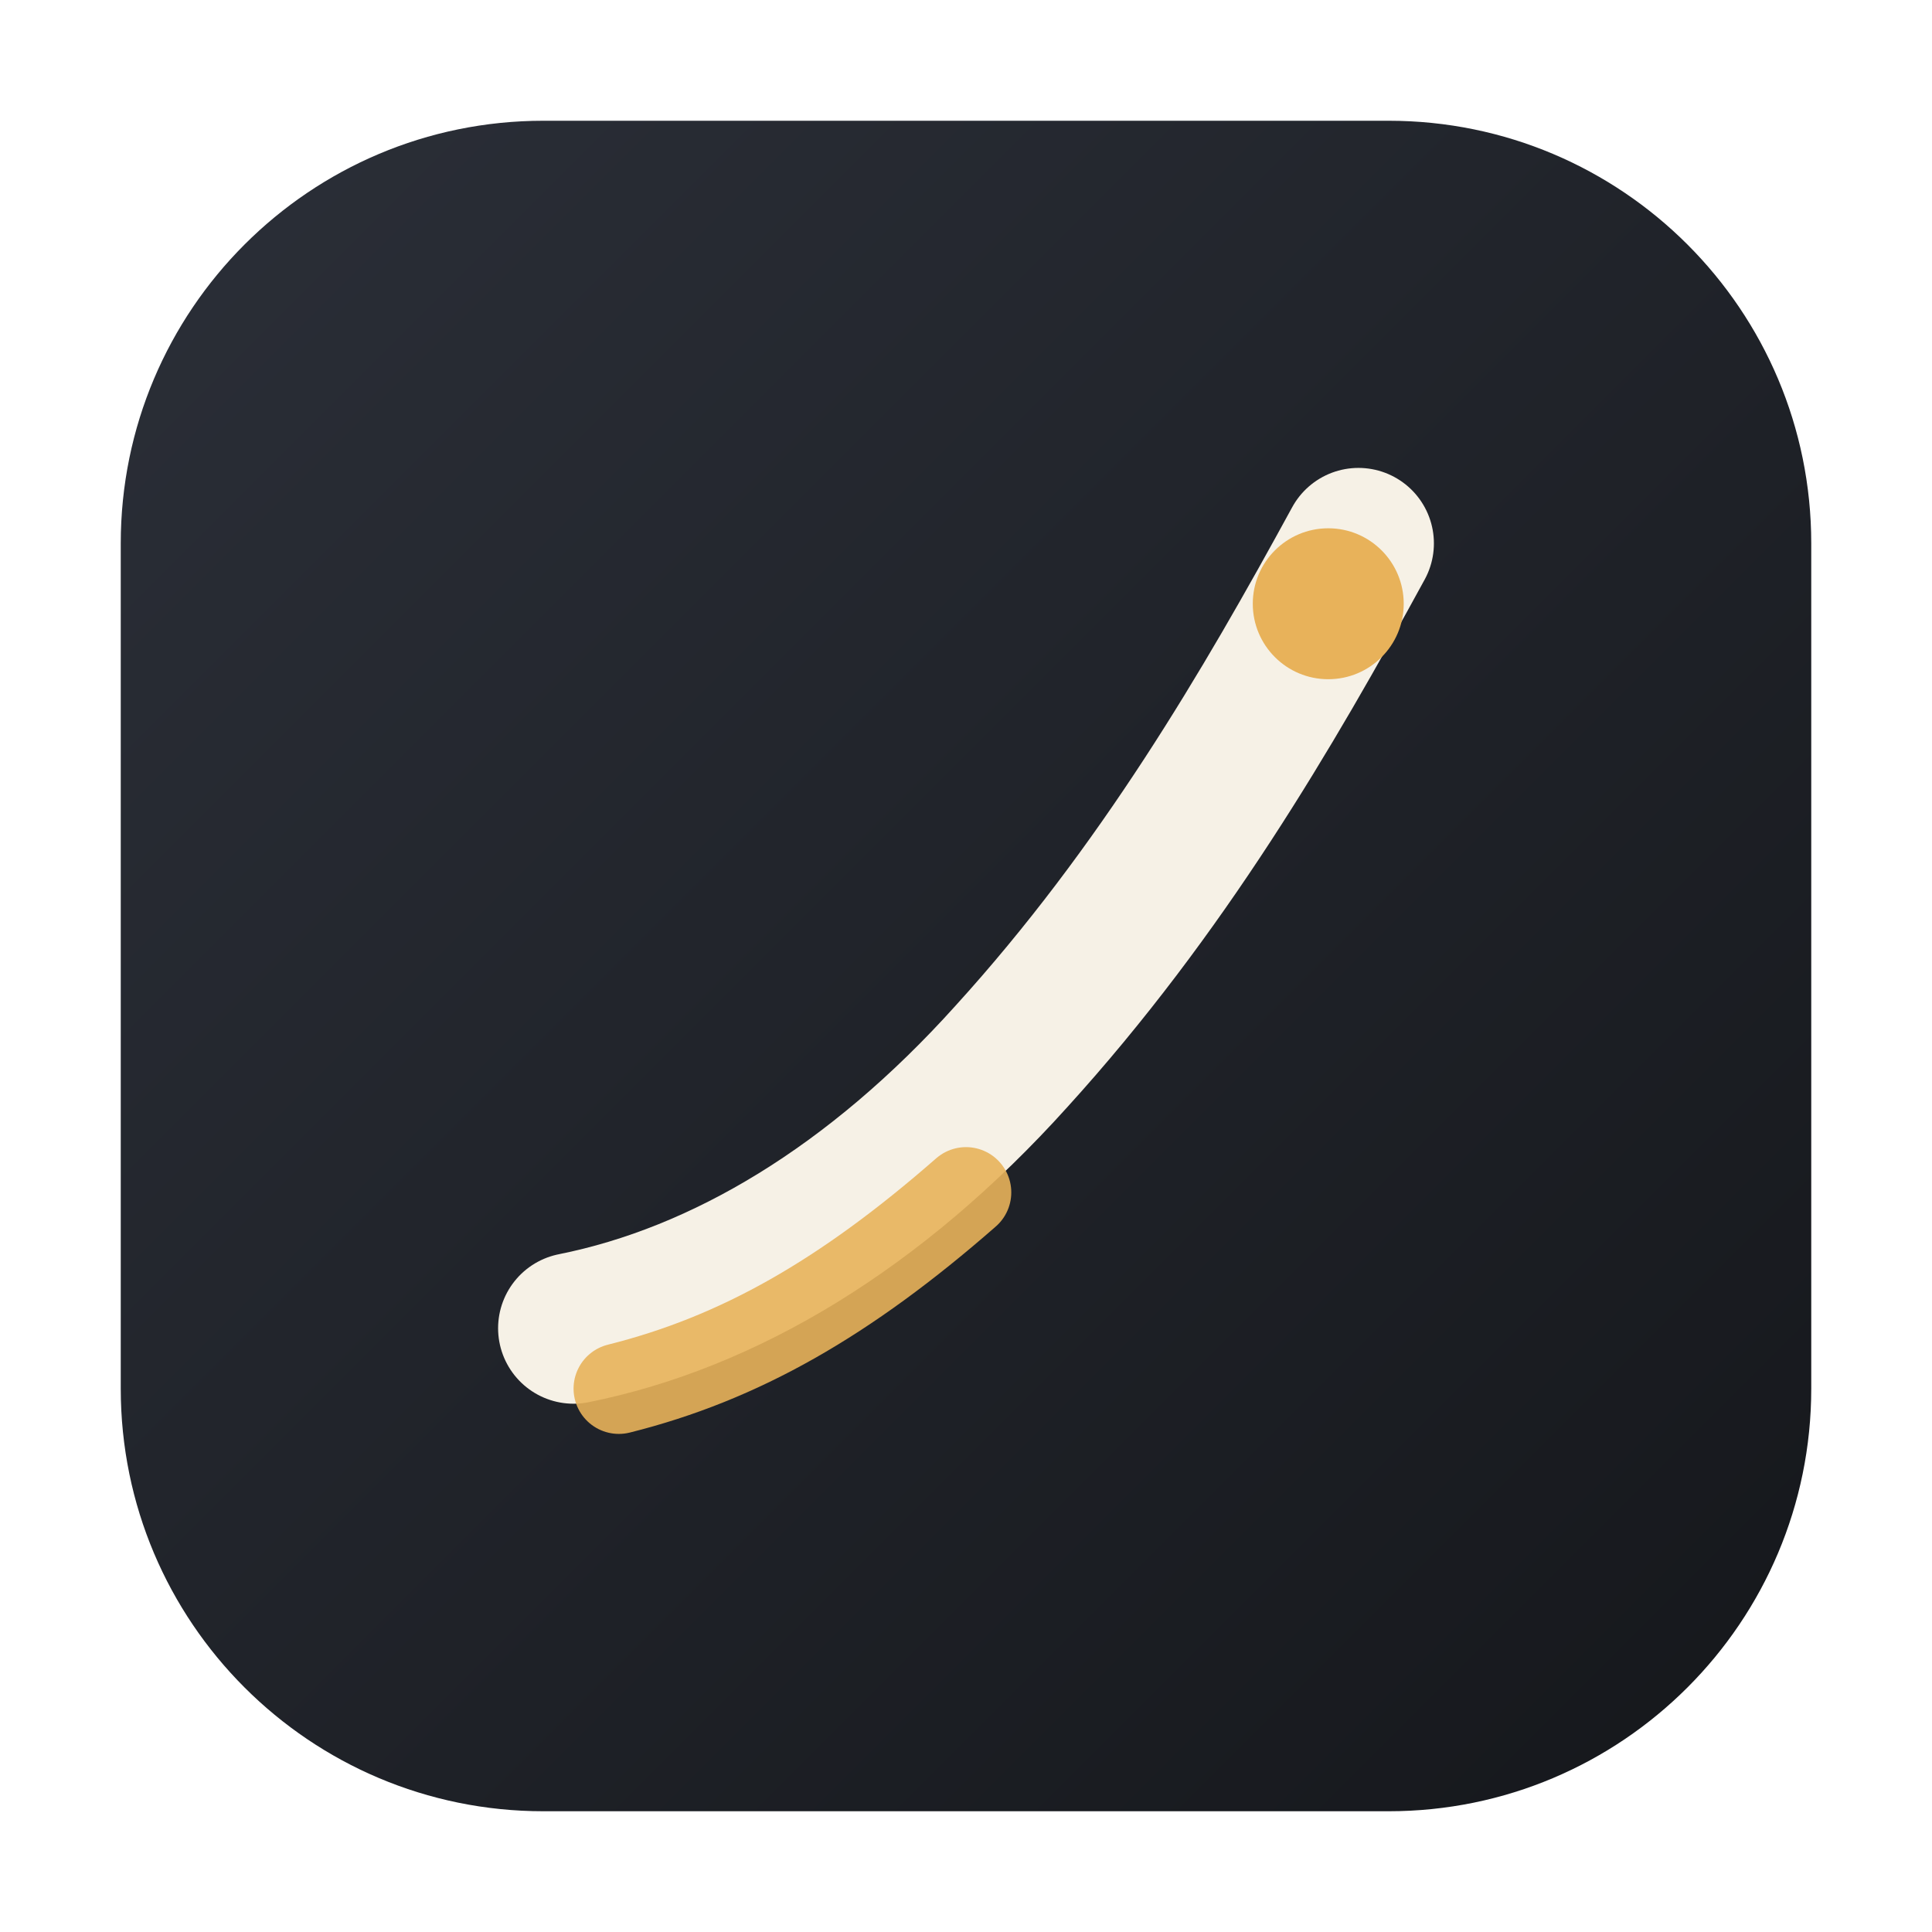
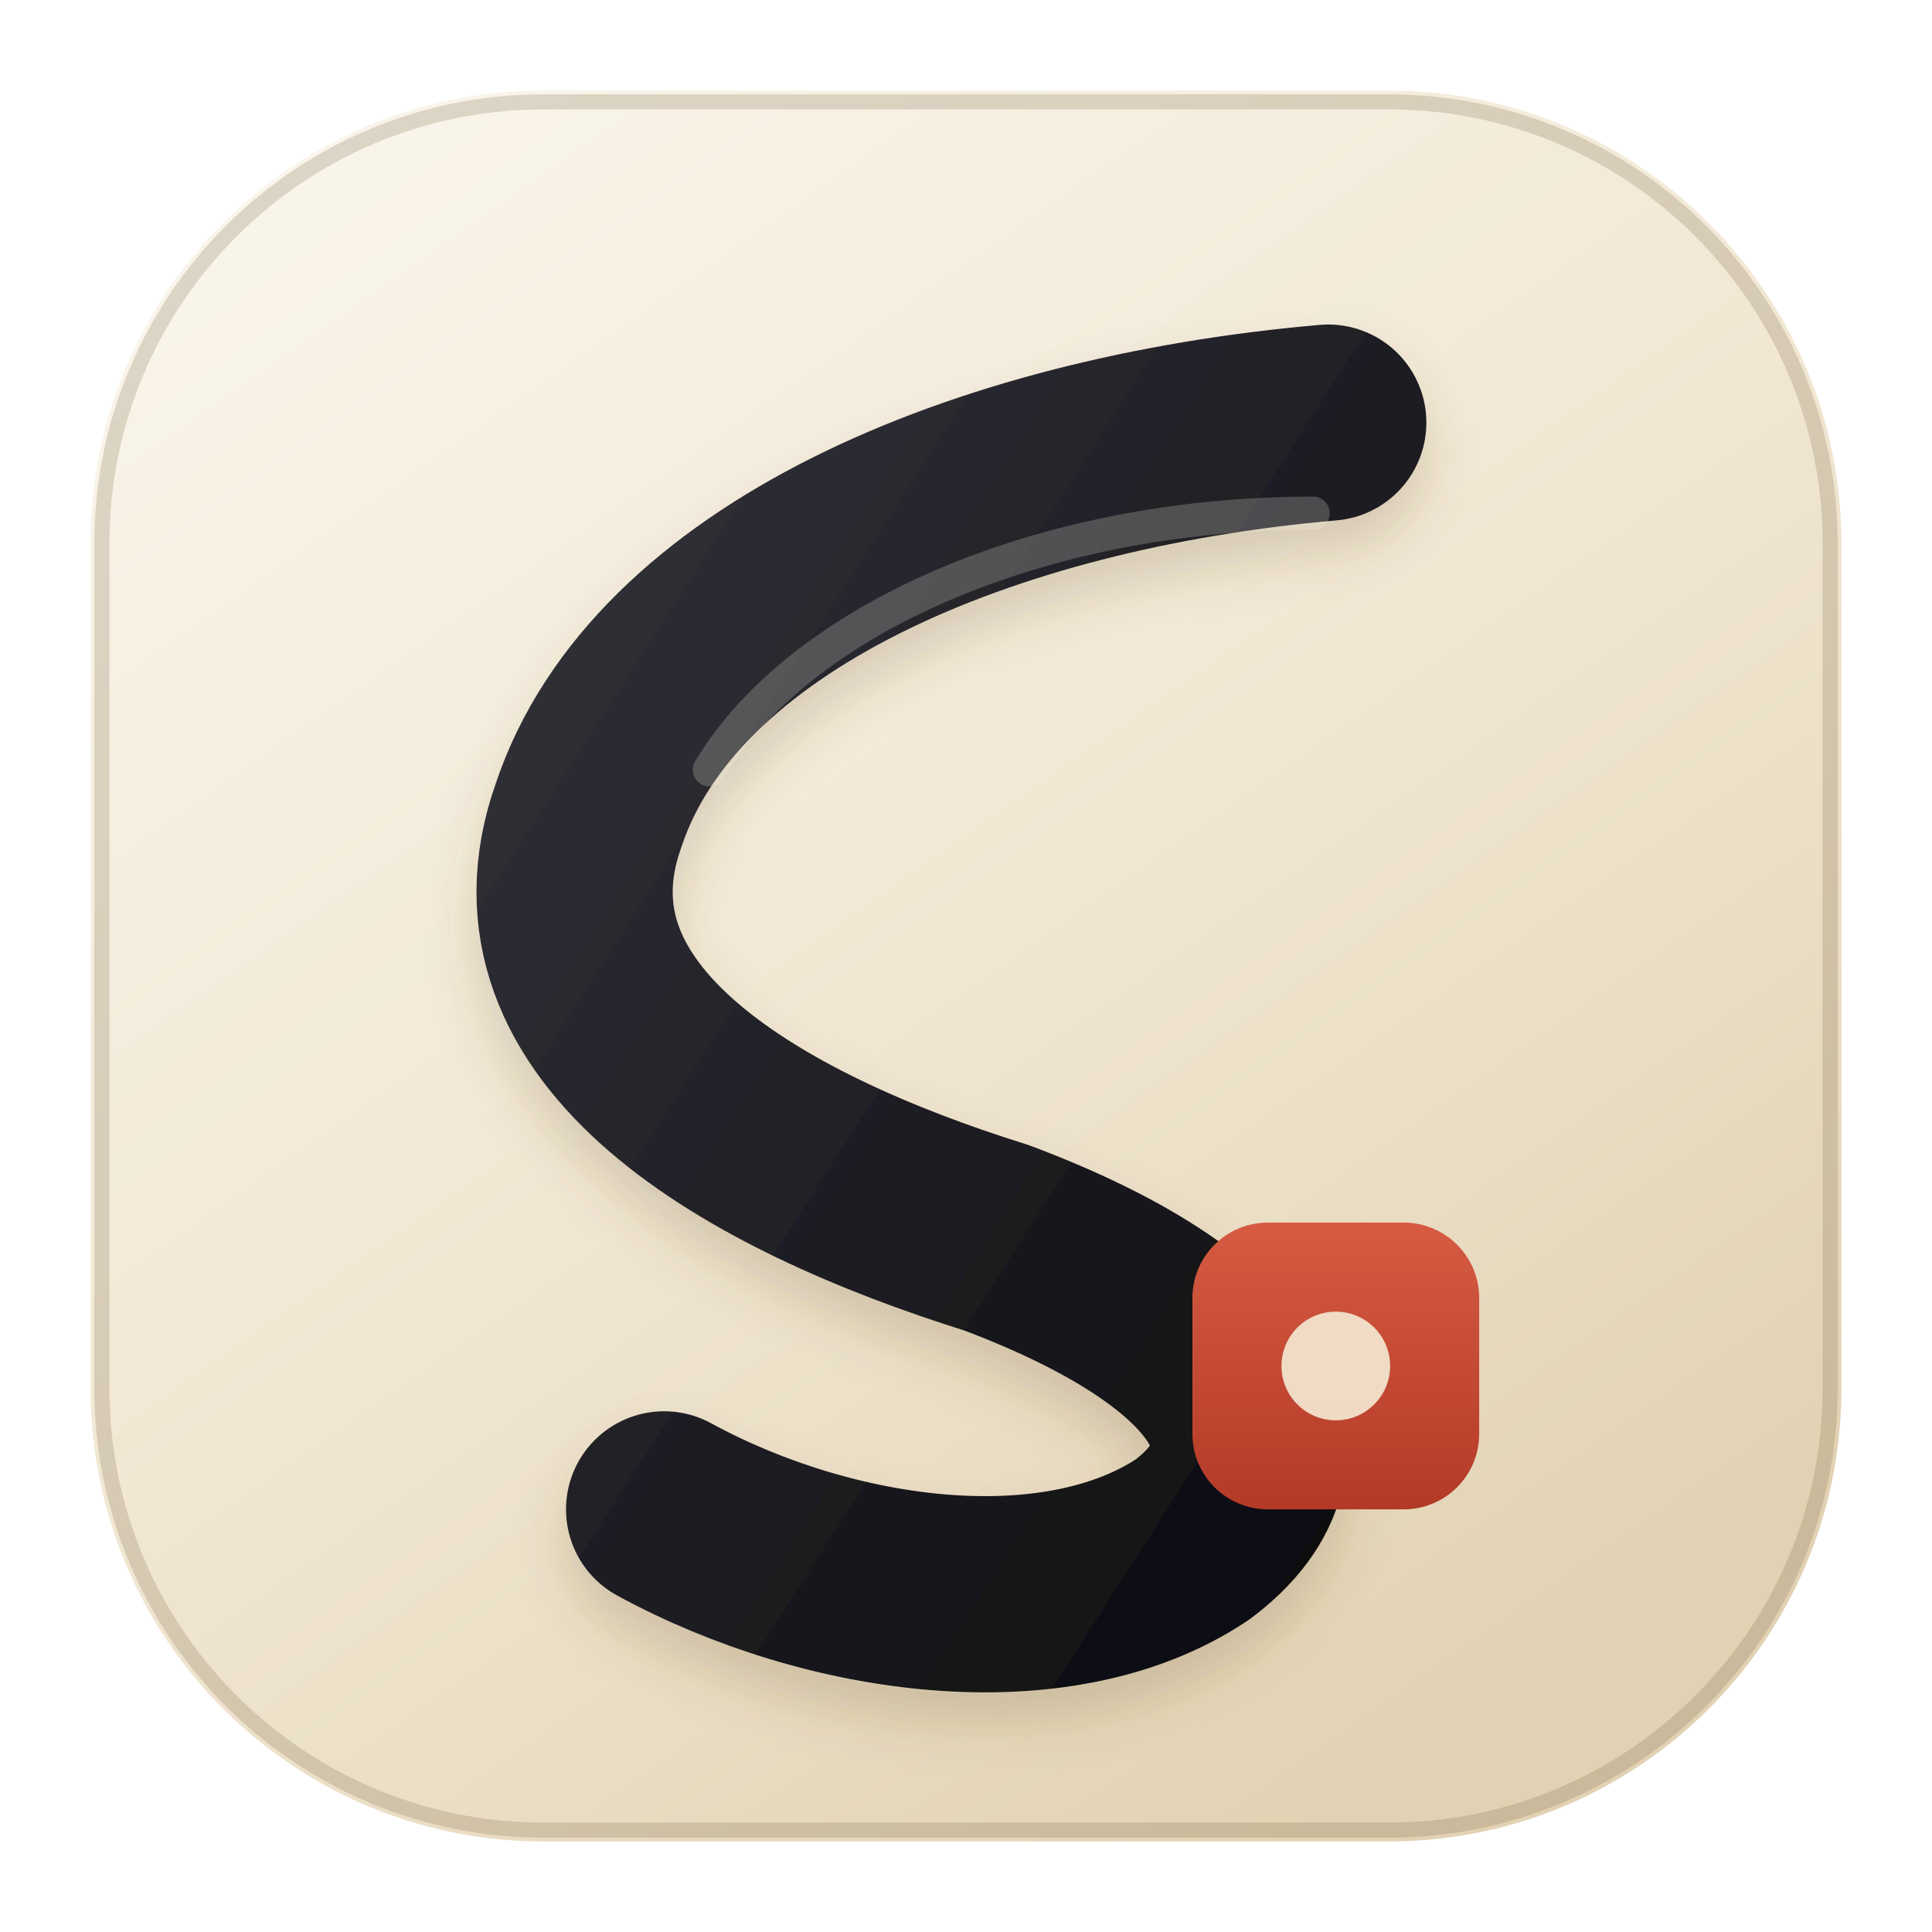
<svg xmlns="http://www.w3.org/2000/svg" width="128" height="128" viewBox="0 0 128 128">
  <defs>
-     <linearGradient id="bg" x1="0" y1="0" x2="1" y2="1">
-       <stop offset="0" stop-color="#2b2f38" />
-       <stop offset="1" stop-color="#15171b" />
+     <linearGradient id="paper" x1="0" y1="0" x2="0.7" y2="1">
+       <stop offset="0" stop-color="#fbf7ee" />
+       <stop offset="0.55" stop-color="#f1e7d3" />
+       <stop offset="1" stop-color="#e2d2b3" />
    </linearGradient>
+     <linearGradient id="ink" x1="0" y1="0" x2="1" y2="1">
+       <stop offset="0" stop-color="#323239" />
+       <stop offset="1" stop-color="#0c0c10" />
+     </linearGradient>
+     <linearGradient id="seal" x1="0" y1="0" x2="0" y2="1">
+       <stop offset="0" stop-color="#d65b42" />
+       <stop offset="1" stop-color="#b33a27" />
+     </linearGradient>
+     <filter id="soft" x="-20%" y="-20%" width="140%" height="140%">
+       <feDropShadow dx="0" dy="2" stdDeviation="1.6" flood-color="#6b5330" flood-opacity="0.2" />
+     </filter>
  </defs>
-   <rect x="8" y="8" width="112" height="112" rx="28" fill="url(#bg)" />
-   <path d="M38 88c10-2 20-8 29-18 10-11 17-23 23-34" fill="none" stroke="#f6f1e6" stroke-width="10" stroke-linecap="round" />
-   <path d="M41 92c8-2 15-6 23-13" fill="none" stroke="#e8b25a" stroke-width="6" stroke-linecap="round" opacity=".9" />
-   <circle cx="88" cy="40" r="5" fill="#e8b25a" />
+   <rect x="6" y="6" width="116" height="116" rx="30" fill="url(#paper)" />
+   <rect x="6.75" y="6.75" width="114.5" height="114.5" rx="29.25" fill="none" stroke="#7a6647" stroke-opacity="0.22" />
+   <path d="M 88 28 C 65 30 44 39 39 54 C 34 68 50 77 66 82 C 82 88 87 96 79 102 C 70 108 55 106 44 100" fill="none" stroke="url(#ink)" stroke-width="13" stroke-linecap="round" stroke-linejoin="round" filter="url(#soft)" />
+   <path d="M 87 34 C 69 34 53 41 47 51" fill="none" stroke="#f7f1e4" stroke-width="2.2" stroke-linecap="round" opacity="0.22" />
+   <rect x="79" y="81" width="19" height="19" rx="5" fill="url(#seal)" />
+   <circle cx="88.5" cy="90.5" r="3.6" fill="#f4e7d1" opacity="0.92" />
</svg>
